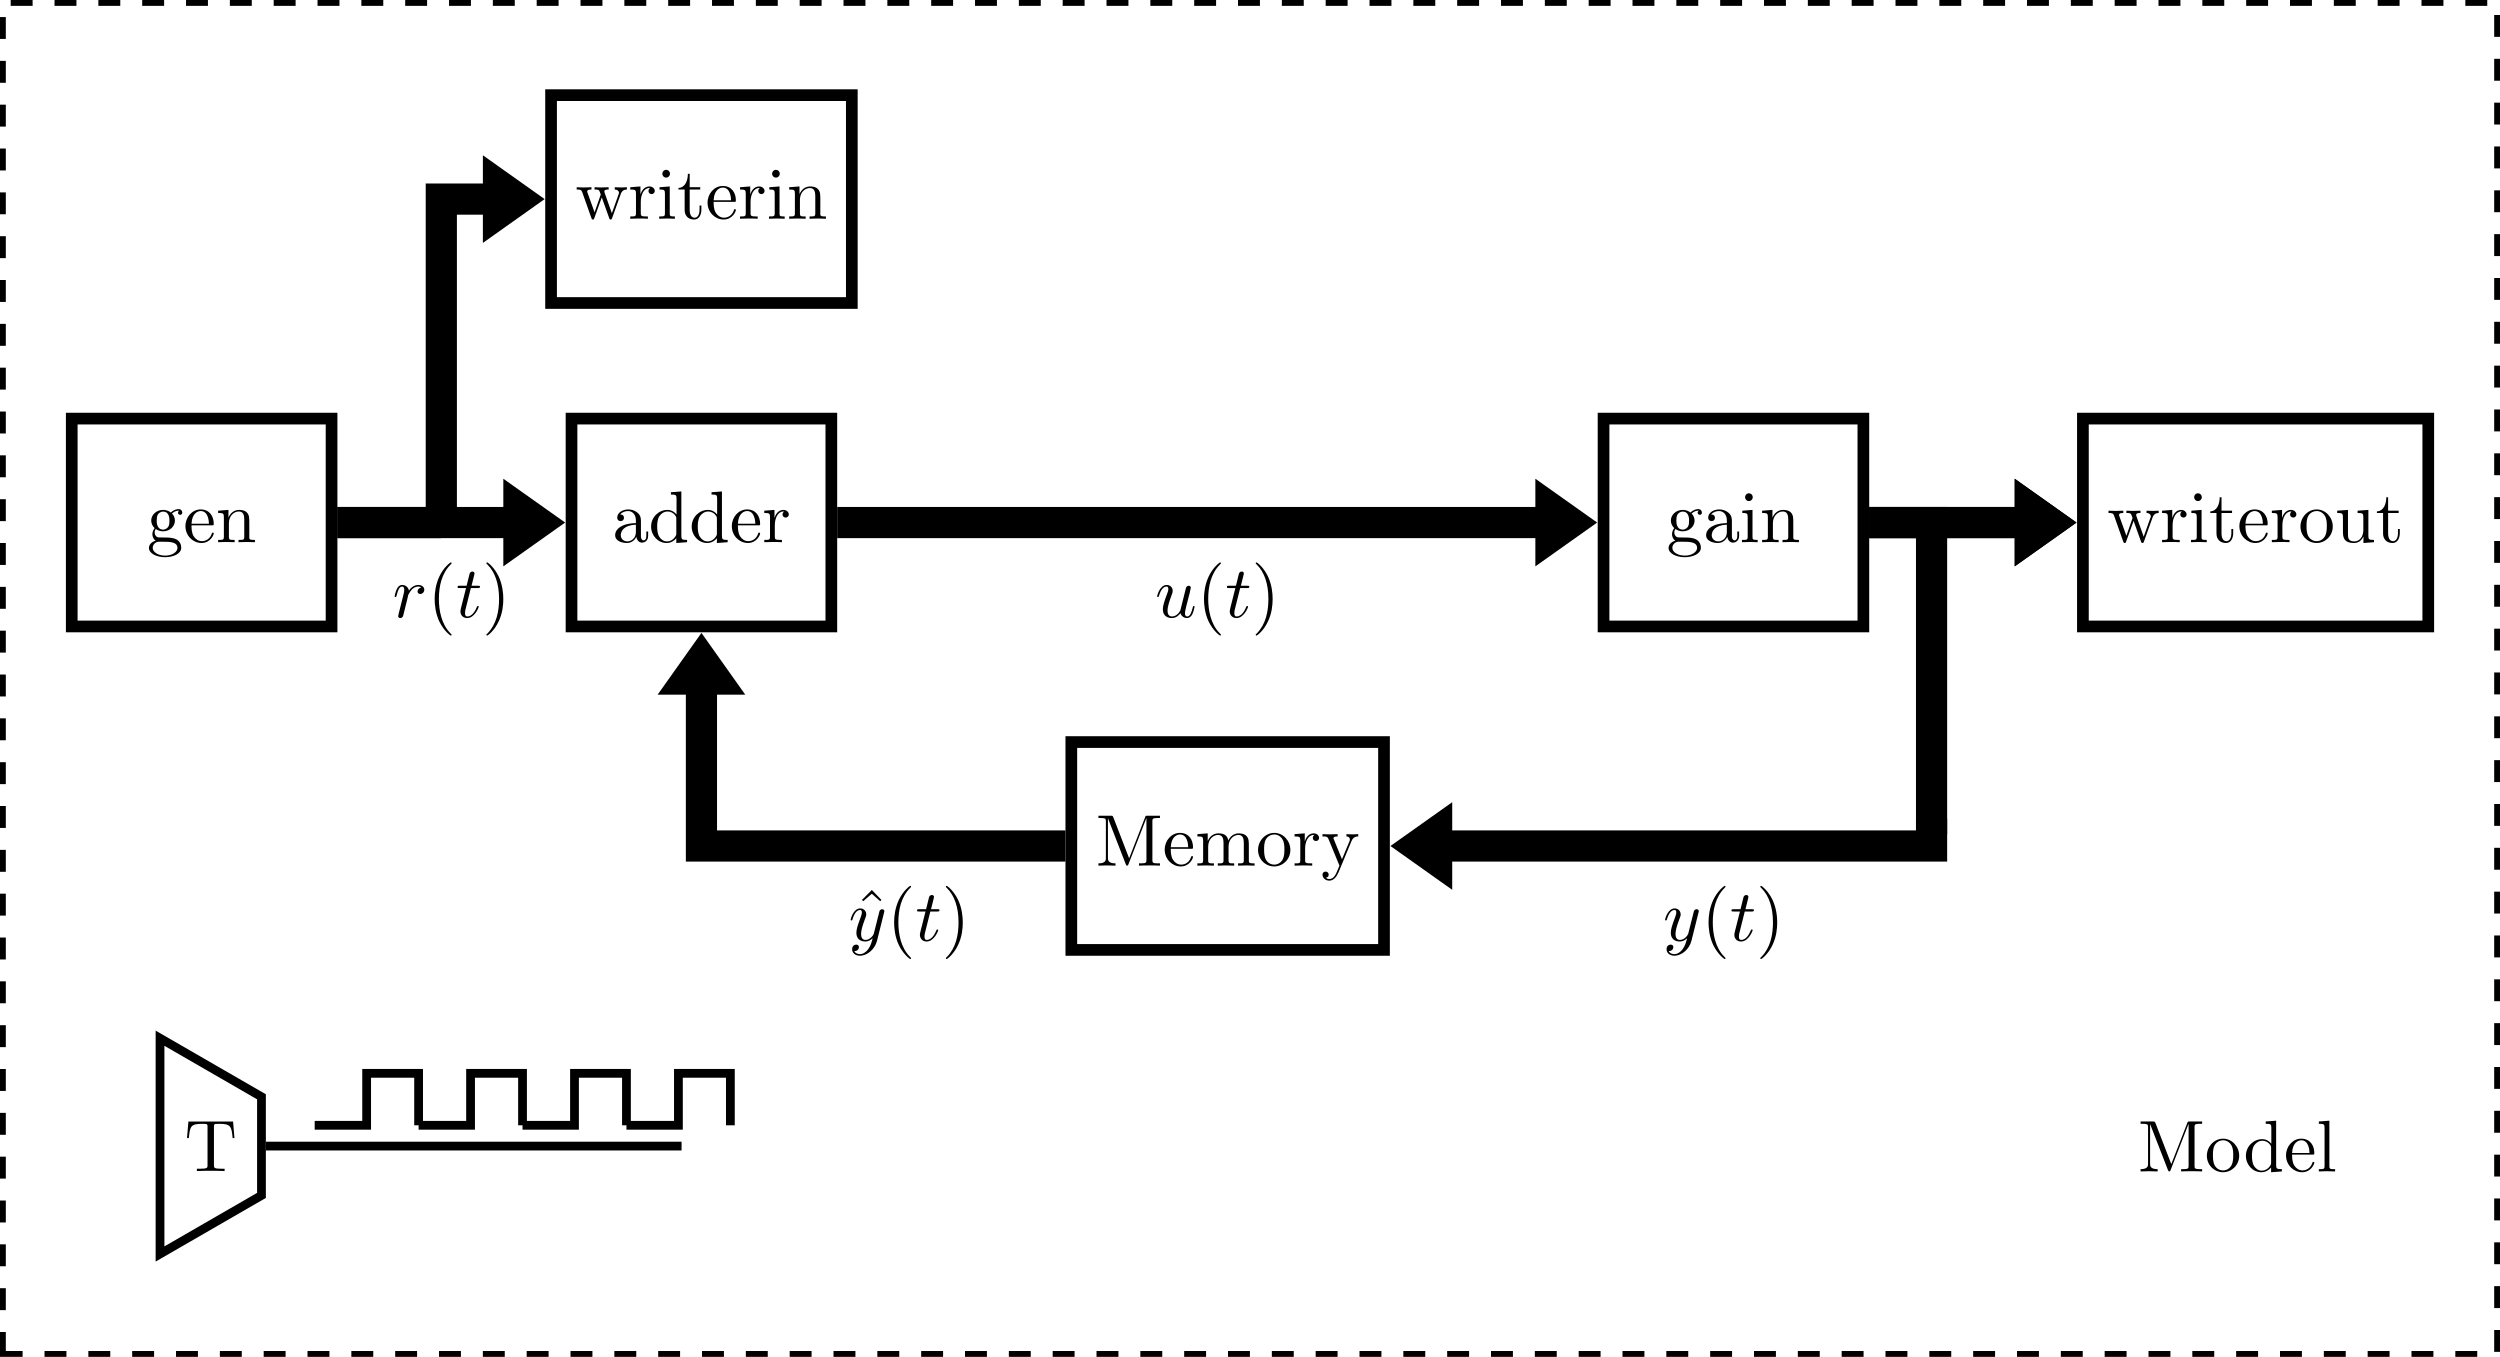
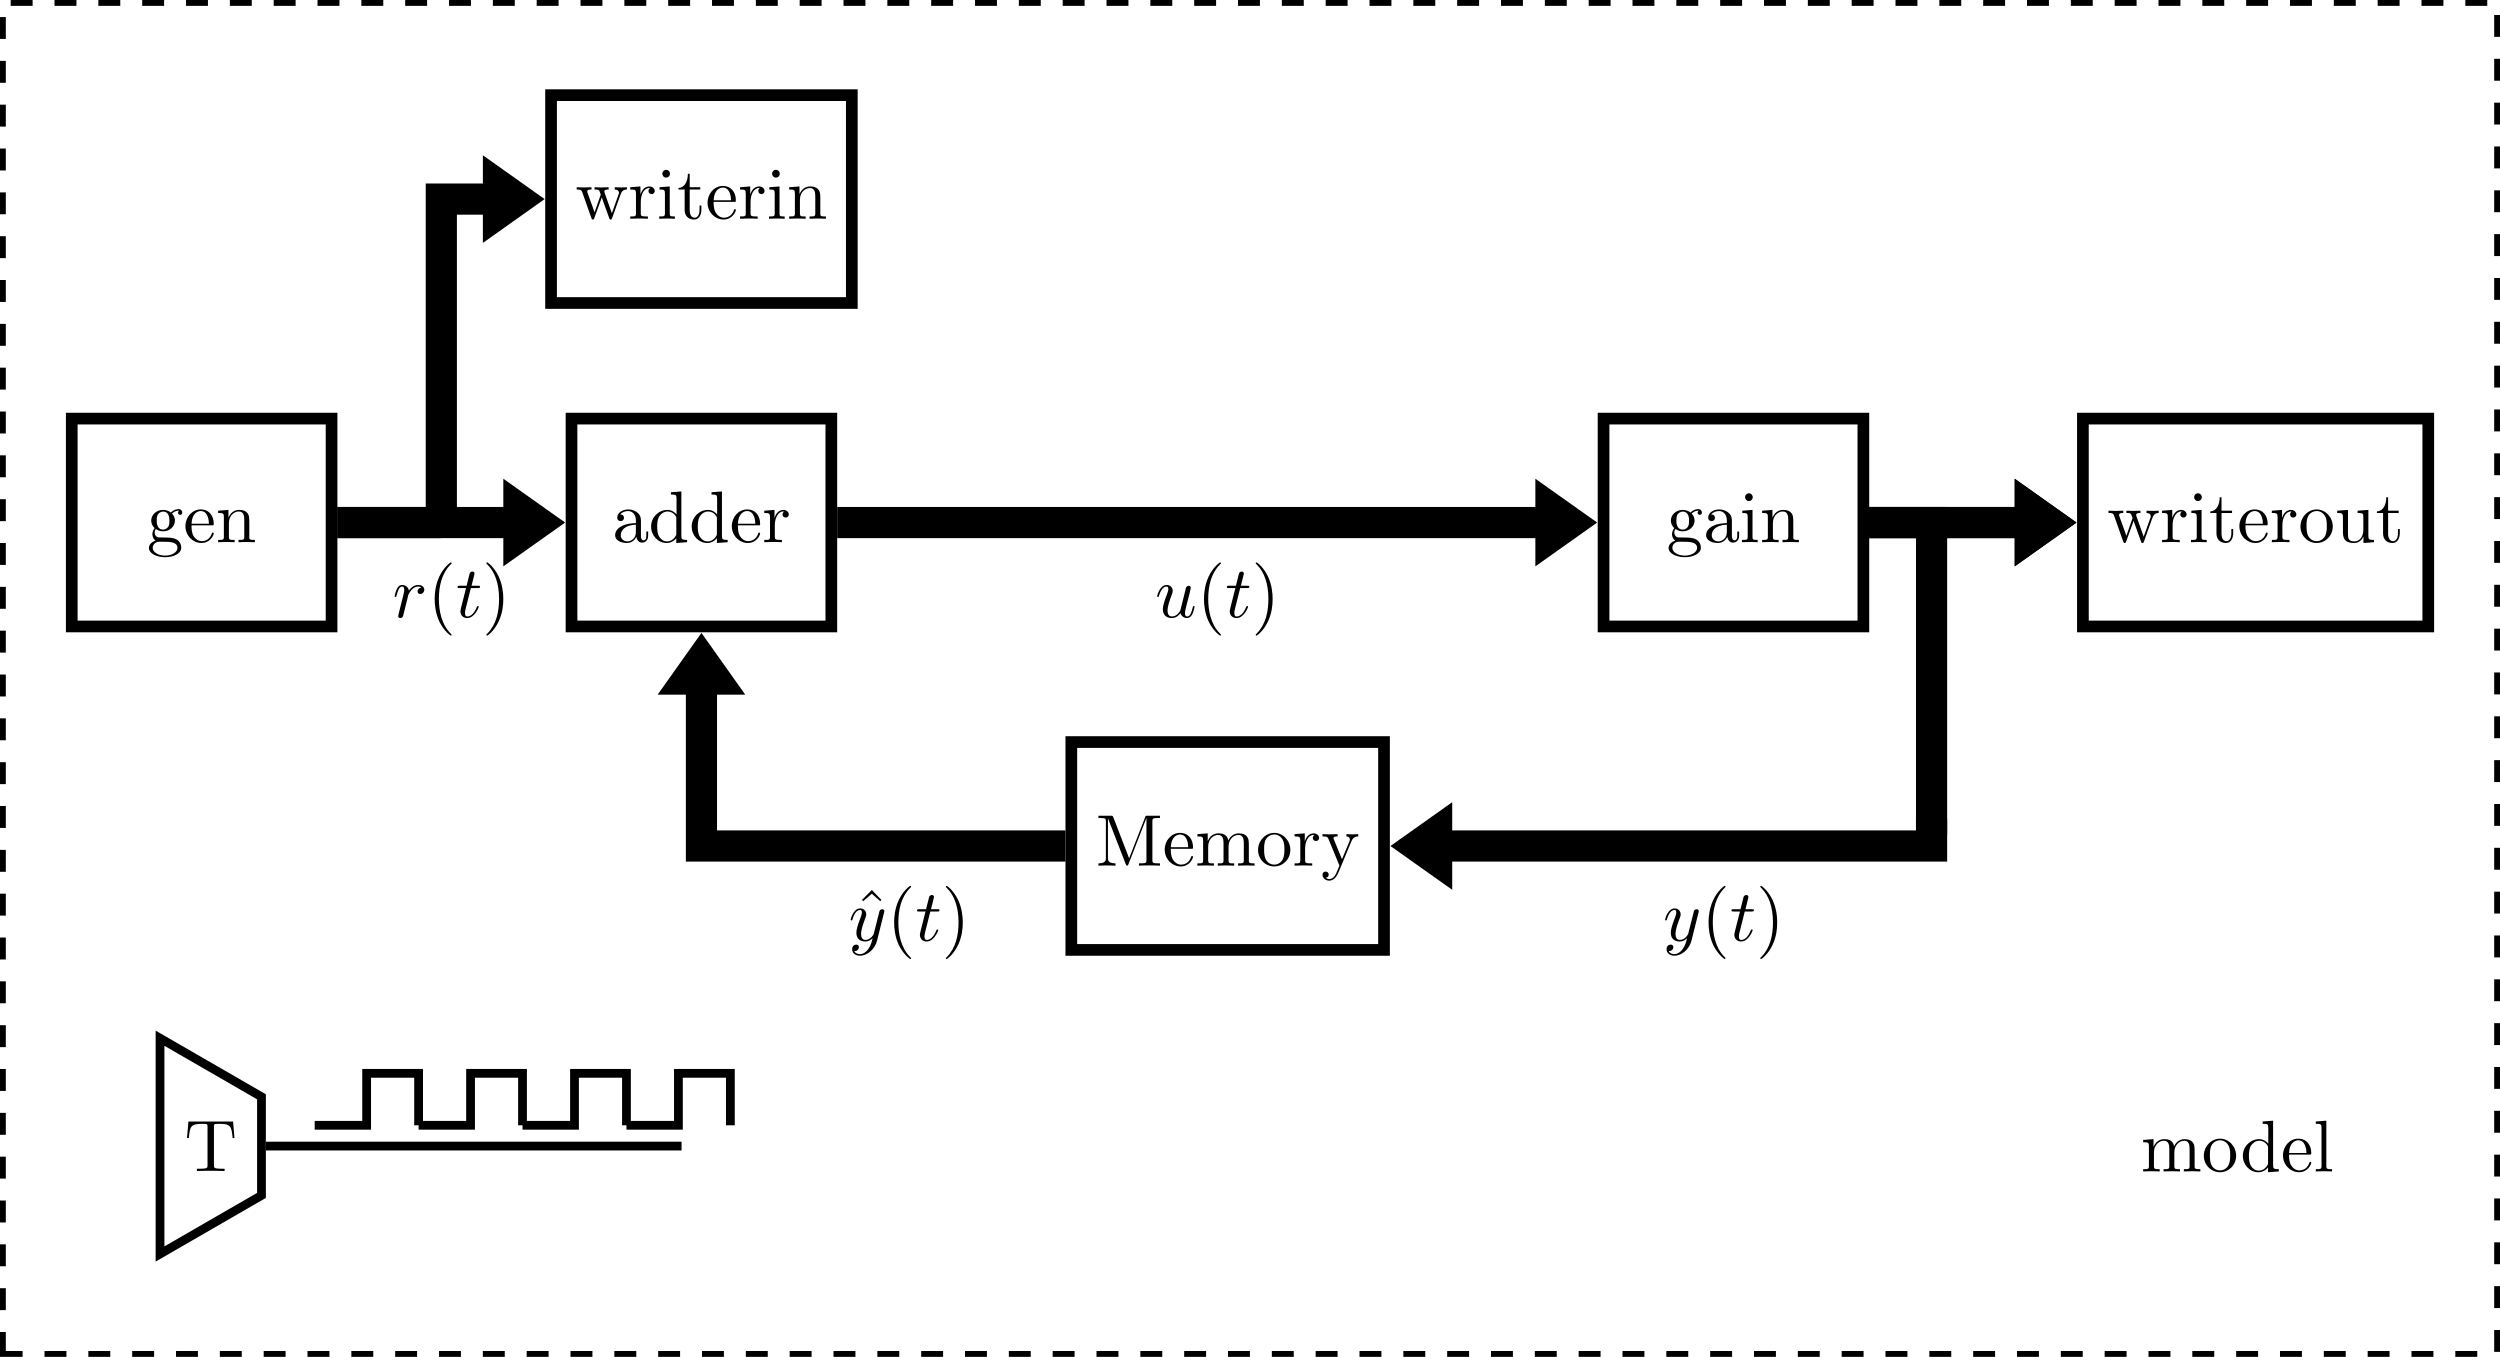
<svg xmlns="http://www.w3.org/2000/svg" xmlns:xlink="http://www.w3.org/1999/xlink" width="340.954pt" height="185.049pt" viewBox="0 0 340.954 185.049" version="1.1">
  <defs>
    <g>
      <symbol overflow="visible" id="glyph0-0">
        <path style="stroke:none;" d="" />
      </symbol>
      <symbol overflow="visible" id="glyph0-1">
        <path style="stroke:none;" d="M 6.172 -3.344 C 6.344 -3.844 6.656 -3.984 7.016 -3.984 L 7.016 -4.297 C 6.781 -4.281 6.5 -4.266 6.281 -4.266 C 5.984 -4.266 5.547 -4.281 5.359 -4.297 L 5.359 -3.984 C 5.719 -3.984 5.938 -3.797 5.938 -3.516 C 5.938 -3.453 5.938 -3.422 5.875 -3.297 L 4.969 -0.75 L 3.984 -3.531 C 3.953 -3.656 3.938 -3.672 3.938 -3.719 C 3.938 -3.984 4.328 -3.984 4.531 -3.984 L 4.531 -4.297 C 4.234 -4.281 3.734 -4.266 3.484 -4.266 C 3.188 -4.266 2.906 -4.281 2.609 -4.297 L 2.609 -3.984 C 2.969 -3.984 3.125 -3.969 3.234 -3.844 C 3.281 -3.781 3.391 -3.484 3.453 -3.297 L 2.609 -0.875 L 1.656 -3.531 C 1.609 -3.656 1.609 -3.672 1.609 -3.719 C 1.609 -3.984 2 -3.984 2.188 -3.984 L 2.188 -4.297 C 1.891 -4.281 1.328 -4.266 1.109 -4.266 C 1.062 -4.266 0.531 -4.281 0.172 -4.297 L 0.172 -3.984 C 0.672 -3.984 0.797 -3.953 0.922 -3.641 L 2.172 -0.109 C 2.219 0.031 2.25 0.109 2.375 0.109 C 2.516 0.109 2.531 0.047 2.578 -0.094 L 3.594 -2.906 L 4.609 -0.078 C 4.641 0.031 4.672 0.109 4.812 0.109 C 4.938 0.109 4.969 0.016 5 -0.078 Z M 6.172 -3.344 " />
      </symbol>
      <symbol overflow="visible" id="glyph0-2">
        <path style="stroke:none;" d="M 1.672 -3.312 L 1.672 -4.406 L 0.281 -4.297 L 0.281 -3.984 C 0.984 -3.984 1.062 -3.922 1.062 -3.422 L 1.062 -0.75 C 1.062 -0.312 0.953 -0.312 0.281 -0.312 L 0.281 0 C 0.672 -0.016 1.141 -0.031 1.422 -0.031 C 1.812 -0.031 2.281 -0.031 2.688 0 L 2.688 -0.312 L 2.469 -0.312 C 1.734 -0.312 1.719 -0.422 1.719 -0.781 L 1.719 -2.312 C 1.719 -3.297 2.141 -4.188 2.891 -4.188 C 2.953 -4.188 2.984 -4.188 3 -4.172 C 2.969 -4.172 2.766 -4.047 2.766 -3.781 C 2.766 -3.516 2.984 -3.359 3.203 -3.359 C 3.375 -3.359 3.625 -3.484 3.625 -3.797 C 3.625 -4.109 3.312 -4.406 2.891 -4.406 C 2.156 -4.406 1.797 -3.734 1.672 -3.312 Z M 1.672 -3.312 " />
      </symbol>
      <symbol overflow="visible" id="glyph0-3">
        <path style="stroke:none;" d="M 1.766 -4.406 L 0.375 -4.297 L 0.375 -3.984 C 1.016 -3.984 1.109 -3.922 1.109 -3.438 L 1.109 -0.75 C 1.109 -0.312 1 -0.312 0.328 -0.312 L 0.328 0 C 0.641 -0.016 1.188 -0.031 1.422 -0.031 C 1.781 -0.031 2.125 -0.016 2.469 0 L 2.469 -0.312 C 1.797 -0.312 1.766 -0.359 1.766 -0.75 Z M 1.797 -6.141 C 1.797 -6.453 1.562 -6.672 1.281 -6.672 C 0.969 -6.672 0.75 -6.406 0.75 -6.141 C 0.75 -5.875 0.969 -5.609 1.281 -5.609 C 1.562 -5.609 1.797 -5.828 1.797 -6.141 Z M 1.797 -6.141 " />
      </symbol>
      <symbol overflow="visible" id="glyph0-4">
        <path style="stroke:none;" d="M 1.719 -3.984 L 3.156 -3.984 L 3.156 -4.297 L 1.719 -4.297 L 1.719 -6.125 L 1.469 -6.125 C 1.469 -5.312 1.172 -4.25 0.188 -4.203 L 0.188 -3.984 L 1.031 -3.984 L 1.031 -1.234 C 1.031 -0.016 1.969 0.109 2.328 0.109 C 3.031 0.109 3.312 -0.594 3.312 -1.234 L 3.312 -1.797 L 3.062 -1.797 L 3.062 -1.25 C 3.062 -0.516 2.766 -0.141 2.391 -0.141 C 1.719 -0.141 1.719 -1.047 1.719 -1.219 Z M 1.719 -3.984 " />
      </symbol>
      <symbol overflow="visible" id="glyph0-5">
        <path style="stroke:none;" d="M 1.109 -2.516 C 1.172 -4 2.016 -4.25 2.359 -4.25 C 3.375 -4.25 3.484 -2.906 3.484 -2.516 Z M 1.109 -2.297 L 3.891 -2.297 C 4.109 -2.297 4.141 -2.297 4.141 -2.516 C 4.141 -3.5 3.594 -4.469 2.359 -4.469 C 1.203 -4.469 0.281 -3.438 0.281 -2.188 C 0.281 -0.859 1.328 0.109 2.469 0.109 C 3.688 0.109 4.141 -1 4.141 -1.188 C 4.141 -1.281 4.062 -1.312 4 -1.312 C 3.922 -1.312 3.891 -1.25 3.875 -1.172 C 3.531 -0.141 2.625 -0.141 2.531 -0.141 C 2.031 -0.141 1.641 -0.438 1.406 -0.812 C 1.109 -1.281 1.109 -1.938 1.109 -2.297 Z M 1.109 -2.297 " />
      </symbol>
      <symbol overflow="visible" id="glyph0-6">
        <path style="stroke:none;" d="M 1.094 -3.422 L 1.094 -0.75 C 1.094 -0.312 0.984 -0.312 0.312 -0.312 L 0.312 0 C 0.672 -0.016 1.172 -0.031 1.453 -0.031 C 1.703 -0.031 2.219 -0.016 2.562 0 L 2.562 -0.312 C 1.891 -0.312 1.781 -0.312 1.781 -0.75 L 1.781 -2.594 C 1.781 -3.625 2.5 -4.188 3.125 -4.188 C 3.766 -4.188 3.875 -3.656 3.875 -3.078 L 3.875 -0.75 C 3.875 -0.312 3.766 -0.312 3.094 -0.312 L 3.094 0 C 3.438 -0.016 3.953 -0.031 4.219 -0.031 C 4.469 -0.031 5 -0.016 5.328 0 L 5.328 -0.312 C 4.812 -0.312 4.562 -0.312 4.562 -0.609 L 4.562 -2.516 C 4.562 -3.375 4.562 -3.672 4.25 -4.031 C 4.109 -4.203 3.781 -4.406 3.203 -4.406 C 2.469 -4.406 2 -3.984 1.719 -3.359 L 1.719 -4.406 L 0.312 -4.297 L 0.312 -3.984 C 1.016 -3.984 1.094 -3.922 1.094 -3.422 Z M 1.094 -3.422 " />
      </symbol>
      <symbol overflow="visible" id="glyph0-7">
        <path style="stroke:none;" d="M 2.219 -1.719 C 1.344 -1.719 1.344 -2.719 1.344 -2.938 C 1.344 -3.203 1.359 -3.531 1.5 -3.781 C 1.578 -3.891 1.812 -4.172 2.219 -4.172 C 3.078 -4.172 3.078 -3.188 3.078 -2.953 C 3.078 -2.688 3.078 -2.359 2.922 -2.109 C 2.844 -2 2.609 -1.719 2.219 -1.719 Z M 1.062 -1.328 C 1.062 -1.359 1.062 -1.594 1.219 -1.797 C 1.609 -1.516 2.031 -1.484 2.219 -1.484 C 3.141 -1.484 3.828 -2.172 3.828 -2.938 C 3.828 -3.312 3.672 -3.672 3.422 -3.906 C 3.781 -4.25 4.141 -4.297 4.312 -4.297 C 4.344 -4.297 4.391 -4.297 4.422 -4.281 C 4.312 -4.25 4.25 -4.141 4.25 -4.016 C 4.25 -3.844 4.391 -3.734 4.547 -3.734 C 4.641 -3.734 4.828 -3.797 4.828 -4.031 C 4.828 -4.203 4.719 -4.516 4.328 -4.516 C 4.125 -4.516 3.688 -4.453 3.266 -4.047 C 2.844 -4.375 2.438 -4.406 2.219 -4.406 C 1.281 -4.406 0.594 -3.719 0.594 -2.953 C 0.594 -2.516 0.812 -2.141 1.062 -1.922 C 0.938 -1.781 0.75 -1.453 0.75 -1.094 C 0.75 -0.781 0.891 -0.406 1.203 -0.203 C 0.594 -0.047 0.281 0.391 0.281 0.781 C 0.281 1.5 1.266 2.047 2.484 2.047 C 3.656 2.047 4.688 1.547 4.688 0.766 C 4.688 0.422 4.562 -0.094 4.047 -0.375 C 3.516 -0.641 2.938 -0.641 2.328 -0.641 C 2.078 -0.641 1.656 -0.641 1.578 -0.656 C 1.266 -0.703 1.062 -1 1.062 -1.328 Z M 2.5 1.828 C 1.484 1.828 0.797 1.312 0.797 0.781 C 0.797 0.328 1.172 -0.047 1.609 -0.062 L 2.203 -0.062 C 3.062 -0.062 4.172 -0.062 4.172 0.781 C 4.172 1.328 3.469 1.828 2.5 1.828 Z M 2.5 1.828 " />
      </symbol>
      <symbol overflow="visible" id="glyph0-8">
        <path style="stroke:none;" d="M 3.312 -0.75 C 3.359 -0.359 3.625 0.062 4.094 0.062 C 4.312 0.062 4.922 -0.078 4.922 -0.891 L 4.922 -1.453 L 4.672 -1.453 L 4.672 -0.891 C 4.672 -0.312 4.422 -0.25 4.312 -0.25 C 3.984 -0.25 3.938 -0.703 3.938 -0.75 L 3.938 -2.734 C 3.938 -3.156 3.938 -3.547 3.578 -3.922 C 3.188 -4.312 2.688 -4.469 2.219 -4.469 C 1.391 -4.469 0.703 -4 0.703 -3.344 C 0.703 -3.047 0.906 -2.875 1.172 -2.875 C 1.453 -2.875 1.625 -3.078 1.625 -3.328 C 1.625 -3.453 1.578 -3.781 1.109 -3.781 C 1.391 -4.141 1.875 -4.25 2.188 -4.25 C 2.688 -4.25 3.25 -3.859 3.25 -2.969 L 3.25 -2.609 C 2.734 -2.578 2.047 -2.547 1.422 -2.25 C 0.672 -1.906 0.422 -1.391 0.422 -0.953 C 0.422 -0.141 1.391 0.109 2.016 0.109 C 2.672 0.109 3.125 -0.297 3.312 -0.75 Z M 3.25 -2.391 L 3.25 -1.391 C 3.25 -0.453 2.531 -0.109 2.078 -0.109 C 1.594 -0.109 1.188 -0.453 1.188 -0.953 C 1.188 -1.5 1.609 -2.328 3.25 -2.391 Z M 3.25 -2.391 " />
      </symbol>
      <symbol overflow="visible" id="glyph0-9">
        <path style="stroke:none;" d="M 3.781 -0.547 L 3.781 0.109 L 5.25 0 L 5.25 -0.312 C 4.562 -0.312 4.469 -0.375 4.469 -0.875 L 4.469 -6.922 L 3.047 -6.812 L 3.047 -6.5 C 3.734 -6.5 3.812 -6.438 3.812 -5.938 L 3.812 -3.781 C 3.531 -4.141 3.094 -4.406 2.562 -4.406 C 1.391 -4.406 0.344 -3.422 0.344 -2.141 C 0.344 -0.875 1.312 0.109 2.453 0.109 C 3.094 0.109 3.531 -0.234 3.781 -0.547 Z M 3.781 -3.219 L 3.781 -1.172 C 3.781 -1 3.781 -0.984 3.672 -0.812 C 3.375 -0.328 2.938 -0.109 2.5 -0.109 C 2.047 -0.109 1.688 -0.375 1.453 -0.75 C 1.203 -1.156 1.172 -1.719 1.172 -2.141 C 1.172 -2.5 1.188 -3.094 1.469 -3.547 C 1.688 -3.859 2.062 -4.188 2.609 -4.188 C 2.953 -4.188 3.375 -4.031 3.672 -3.594 C 3.781 -3.422 3.781 -3.406 3.781 -3.219 Z M 3.781 -3.219 " />
      </symbol>
      <symbol overflow="visible" id="glyph0-10">
        <path style="stroke:none;" d="M 4.688 -2.141 C 4.688 -3.406 3.703 -4.469 2.5 -4.469 C 1.25 -4.469 0.281 -3.375 0.281 -2.141 C 0.281 -0.844 1.312 0.109 2.484 0.109 C 3.688 0.109 4.688 -0.875 4.688 -2.141 Z M 2.5 -0.141 C 2.062 -0.141 1.625 -0.344 1.359 -0.812 C 1.109 -1.25 1.109 -1.859 1.109 -2.219 C 1.109 -2.609 1.109 -3.141 1.344 -3.578 C 1.609 -4.031 2.078 -4.25 2.484 -4.25 C 2.922 -4.25 3.344 -4.031 3.609 -3.594 C 3.875 -3.172 3.875 -2.594 3.875 -2.219 C 3.875 -1.859 3.875 -1.312 3.656 -0.875 C 3.422 -0.422 2.984 -0.141 2.5 -0.141 Z M 2.5 -0.141 " />
      </symbol>
      <symbol overflow="visible" id="glyph0-11">
        <path style="stroke:none;" d="M 3.891 -0.781 L 3.891 0.109 L 5.328 0 L 5.328 -0.312 C 4.641 -0.312 4.562 -0.375 4.562 -0.875 L 4.562 -4.406 L 3.094 -4.297 L 3.094 -3.984 C 3.781 -3.984 3.875 -3.922 3.875 -3.422 L 3.875 -1.656 C 3.875 -0.781 3.391 -0.109 2.656 -0.109 C 1.828 -0.109 1.781 -0.578 1.781 -1.094 L 1.781 -4.406 L 0.312 -4.297 L 0.312 -3.984 C 1.094 -3.984 1.094 -3.953 1.094 -3.078 L 1.094 -1.578 C 1.094 -0.797 1.094 0.109 2.609 0.109 C 3.172 0.109 3.609 -0.172 3.891 -0.781 Z M 3.891 -0.781 " />
      </symbol>
      <symbol overflow="visible" id="glyph0-12">
        <path style="stroke:none;" d="M 2.406 -6.594 C 2.312 -6.812 2.281 -6.812 2.047 -6.812 L 0.375 -6.812 L 0.375 -6.5 L 0.609 -6.5 C 1.375 -6.5 1.391 -6.391 1.391 -6.031 L 1.391 -1.047 C 1.391 -0.781 1.391 -0.312 0.375 -0.312 L 0.375 0 C 0.719 -0.016 1.203 -0.031 1.531 -0.031 C 1.859 -0.031 2.359 -0.016 2.703 0 L 2.703 -0.312 C 1.672 -0.312 1.672 -0.781 1.672 -1.047 L 1.672 -6.422 L 1.688 -6.422 L 4.094 -0.219 C 4.141 -0.094 4.188 0 4.281 0 C 4.391 0 4.422 -0.078 4.469 -0.188 L 6.922 -6.5 L 6.922 -0.781 C 6.922 -0.422 6.906 -0.312 6.141 -0.312 L 5.906 -0.312 L 5.906 0 C 6.266 -0.031 6.953 -0.031 7.344 -0.031 C 7.719 -0.031 8.391 -0.031 8.766 0 L 8.766 -0.312 L 8.516 -0.312 C 7.75 -0.312 7.734 -0.422 7.734 -0.781 L 7.734 -6.031 C 7.734 -6.391 7.75 -6.5 8.516 -6.5 L 8.766 -6.5 L 8.766 -6.812 L 7.078 -6.812 C 6.812 -6.812 6.812 -6.797 6.75 -6.625 L 4.562 -1 Z M 2.406 -6.594 " />
      </symbol>
      <symbol overflow="visible" id="glyph0-13">
        <path style="stroke:none;" d="M 1.094 -3.422 L 1.094 -0.75 C 1.094 -0.312 0.984 -0.312 0.312 -0.312 L 0.312 0 C 0.672 -0.016 1.172 -0.031 1.453 -0.031 C 1.703 -0.031 2.219 -0.016 2.562 0 L 2.562 -0.312 C 1.891 -0.312 1.781 -0.312 1.781 -0.75 L 1.781 -2.594 C 1.781 -3.625 2.5 -4.188 3.125 -4.188 C 3.766 -4.188 3.875 -3.656 3.875 -3.078 L 3.875 -0.75 C 3.875 -0.312 3.766 -0.312 3.094 -0.312 L 3.094 0 C 3.438 -0.016 3.953 -0.031 4.219 -0.031 C 4.469 -0.031 5 -0.016 5.328 0 L 5.328 -0.312 C 4.672 -0.312 4.562 -0.312 4.562 -0.75 L 4.562 -2.594 C 4.562 -3.625 5.266 -4.188 5.906 -4.188 C 6.531 -4.188 6.641 -3.656 6.641 -3.078 L 6.641 -0.75 C 6.641 -0.312 6.531 -0.312 5.859 -0.312 L 5.859 0 C 6.203 -0.016 6.719 -0.031 6.984 -0.031 C 7.25 -0.031 7.766 -0.016 8.109 0 L 8.109 -0.312 C 7.594 -0.312 7.344 -0.312 7.328 -0.609 L 7.328 -2.516 C 7.328 -3.375 7.328 -3.672 7.016 -4.031 C 6.875 -4.203 6.547 -4.406 5.969 -4.406 C 5.141 -4.406 4.688 -3.812 4.531 -3.422 C 4.391 -4.297 3.656 -4.406 3.203 -4.406 C 2.469 -4.406 2 -3.984 1.719 -3.359 L 1.719 -4.406 L 0.312 -4.297 L 0.312 -3.984 C 1.016 -3.984 1.094 -3.922 1.094 -3.422 Z M 1.094 -3.422 " />
      </symbol>
      <symbol overflow="visible" id="glyph0-14">
        <path style="stroke:none;" d="M 4.141 -3.344 C 4.391 -3.984 4.906 -3.984 5.062 -3.984 L 5.062 -4.297 C 4.828 -4.281 4.547 -4.266 4.312 -4.266 C 4.141 -4.266 3.672 -4.281 3.453 -4.297 L 3.453 -3.984 C 3.766 -3.984 3.922 -3.812 3.922 -3.562 C 3.922 -3.453 3.906 -3.438 3.859 -3.312 L 2.844 -0.875 L 1.75 -3.547 C 1.703 -3.656 1.688 -3.688 1.688 -3.734 C 1.688 -3.984 2.047 -3.984 2.25 -3.984 L 2.25 -4.297 C 1.984 -4.281 1.328 -4.266 1.156 -4.266 C 0.891 -4.266 0.484 -4.281 0.188 -4.297 L 0.188 -3.984 C 0.672 -3.984 0.859 -3.984 1 -3.641 L 2.5 0 C 2.438 0.125 2.297 0.453 2.25 0.594 C 2.031 1.141 1.75 1.828 1.109 1.828 C 1.062 1.828 0.828 1.828 0.641 1.641 C 0.953 1.609 1.031 1.391 1.031 1.219 C 1.031 0.969 0.844 0.812 0.609 0.812 C 0.406 0.812 0.188 0.938 0.188 1.234 C 0.188 1.688 0.609 2.047 1.109 2.047 C 1.734 2.047 2.141 1.469 2.375 0.906 Z M 4.141 -3.344 " />
      </symbol>
      <symbol overflow="visible" id="glyph0-15">
        <path style="stroke:none;" d="M 3.297 2.391 C 3.297 2.359 3.297 2.344 3.125 2.172 C 1.891 0.922 1.562 -0.969 1.562 -2.5 C 1.562 -4.234 1.938 -5.969 3.172 -7.203 C 3.297 -7.328 3.297 -7.344 3.297 -7.375 C 3.297 -7.453 3.266 -7.484 3.203 -7.484 C 3.094 -7.484 2.203 -6.797 1.609 -5.531 C 1.109 -4.438 0.984 -3.328 0.984 -2.5 C 0.984 -1.719 1.094 -0.516 1.641 0.625 C 2.25 1.844 3.094 2.5 3.203 2.5 C 3.266 2.5 3.297 2.469 3.297 2.391 Z M 3.297 2.391 " />
      </symbol>
      <symbol overflow="visible" id="glyph0-16">
        <path style="stroke:none;" d="M 2.875 -2.5 C 2.875 -3.266 2.766 -4.469 2.219 -5.609 C 1.625 -6.828 0.766 -7.484 0.672 -7.484 C 0.609 -7.484 0.562 -7.438 0.562 -7.375 C 0.562 -7.344 0.562 -7.328 0.75 -7.141 C 1.734 -6.156 2.297 -4.578 2.297 -2.5 C 2.297 -0.781 1.938 0.969 0.703 2.219 C 0.562 2.344 0.562 2.359 0.562 2.391 C 0.562 2.453 0.609 2.5 0.672 2.5 C 0.766 2.5 1.672 1.812 2.25 0.547 C 2.766 -0.547 2.875 -1.656 2.875 -2.5 Z M 2.875 -2.5 " />
      </symbol>
      <symbol overflow="visible" id="glyph0-17">
        <path style="stroke:none;" d="M 2.5 -6.922 L 1.156 -5.562 L 1.328 -5.391 L 2.5 -6.406 L 3.641 -5.391 L 3.812 -5.562 Z M 2.5 -6.922 " />
      </symbol>
      <symbol overflow="visible" id="glyph0-18">
        <path style="stroke:none;" d="M 6.641 -6.75 L 0.547 -6.75 L 0.359 -4.5 L 0.609 -4.5 C 0.75 -6.109 0.891 -6.438 2.406 -6.438 C 2.578 -6.438 2.844 -6.438 2.938 -6.422 C 3.156 -6.375 3.156 -6.266 3.156 -6.047 L 3.156 -0.781 C 3.156 -0.453 3.156 -0.312 2.109 -0.312 L 1.703 -0.312 L 1.703 0 C 2.109 -0.031 3.125 -0.031 3.594 -0.031 C 4.047 -0.031 5.078 -0.031 5.484 0 L 5.484 -0.312 L 5.078 -0.312 C 4.031 -0.312 4.031 -0.453 4.031 -0.781 L 4.031 -6.047 C 4.031 -6.234 4.031 -6.375 4.219 -6.422 C 4.328 -6.438 4.594 -6.438 4.781 -6.438 C 6.297 -6.438 6.438 -6.109 6.578 -4.5 L 6.828 -4.5 Z M 6.641 -6.75 " />
      </symbol>
      <symbol overflow="visible" id="glyph0-19">
        <path style="stroke:none;" d="M 1.766 -6.922 L 0.328 -6.812 L 0.328 -6.5 C 1.031 -6.5 1.109 -6.438 1.109 -5.938 L 1.109 -0.75 C 1.109 -0.312 1 -0.312 0.328 -0.312 L 0.328 0 C 0.656 -0.016 1.188 -0.031 1.438 -0.031 C 1.688 -0.031 2.172 -0.016 2.547 0 L 2.547 -0.312 C 1.875 -0.312 1.766 -0.312 1.766 -0.75 Z M 1.766 -6.922 " />
      </symbol>
      <symbol overflow="visible" id="glyph1-0">
        <path style="stroke:none;" d="" />
      </symbol>
      <symbol overflow="visible" id="glyph1-1">
        <path style="stroke:none;" d="M 0.875 -0.594 C 0.844 -0.438 0.781 -0.203 0.781 -0.156 C 0.781 0.016 0.922 0.109 1.078 0.109 C 1.203 0.109 1.375 0.031 1.453 -0.172 C 1.469 -0.203 1.797 -1.562 1.844 -1.75 C 1.922 -2.078 2.109 -2.766 2.156 -3.047 C 2.203 -3.172 2.484 -3.641 2.719 -3.859 C 2.797 -3.922 3.094 -4.188 3.516 -4.188 C 3.781 -4.188 3.922 -4.062 3.938 -4.062 C 3.641 -4.016 3.422 -3.781 3.422 -3.516 C 3.422 -3.359 3.531 -3.172 3.797 -3.172 C 4.062 -3.172 4.344 -3.406 4.344 -3.766 C 4.344 -4.109 4.031 -4.406 3.516 -4.406 C 2.875 -4.406 2.438 -3.922 2.25 -3.641 C 2.156 -4.094 1.797 -4.406 1.328 -4.406 C 0.875 -4.406 0.688 -4.016 0.594 -3.844 C 0.422 -3.5 0.297 -2.906 0.297 -2.875 C 0.297 -2.766 0.391 -2.766 0.406 -2.766 C 0.516 -2.766 0.516 -2.781 0.578 -3 C 0.75 -3.703 0.953 -4.188 1.312 -4.188 C 1.469 -4.188 1.609 -4.109 1.609 -3.734 C 1.609 -3.516 1.578 -3.406 1.453 -2.891 Z M 0.875 -0.594 " />
      </symbol>
      <symbol overflow="visible" id="glyph1-2">
        <path style="stroke:none;" d="M 2.047 -3.984 L 2.984 -3.984 C 3.188 -3.984 3.297 -3.984 3.297 -4.188 C 3.297 -4.297 3.188 -4.297 3.016 -4.297 L 2.141 -4.297 C 2.5 -5.719 2.547 -5.906 2.547 -5.969 C 2.547 -6.141 2.422 -6.234 2.25 -6.234 C 2.219 -6.234 1.938 -6.234 1.859 -5.875 L 1.469 -4.297 L 0.531 -4.297 C 0.328 -4.297 0.234 -4.297 0.234 -4.109 C 0.234 -3.984 0.312 -3.984 0.516 -3.984 L 1.391 -3.984 C 0.672 -1.156 0.625 -0.984 0.625 -0.812 C 0.625 -0.266 1 0.109 1.547 0.109 C 2.562 0.109 3.125 -1.344 3.125 -1.422 C 3.125 -1.531 3.047 -1.531 3.016 -1.531 C 2.922 -1.531 2.906 -1.5 2.859 -1.391 C 2.438 -0.344 1.906 -0.109 1.562 -0.109 C 1.359 -0.109 1.25 -0.234 1.25 -0.562 C 1.25 -0.812 1.281 -0.875 1.312 -1.047 Z M 2.047 -3.984 " />
      </symbol>
      <symbol overflow="visible" id="glyph1-3">
        <path style="stroke:none;" d="M 3.484 -0.562 C 3.594 -0.156 3.953 0.109 4.375 0.109 C 4.719 0.109 4.953 -0.125 5.109 -0.438 C 5.281 -0.797 5.406 -1.406 5.406 -1.422 C 5.406 -1.531 5.328 -1.531 5.297 -1.531 C 5.188 -1.531 5.188 -1.484 5.156 -1.344 C 5.016 -0.781 4.828 -0.109 4.406 -0.109 C 4.203 -0.109 4.094 -0.234 4.094 -0.562 C 4.094 -0.781 4.219 -1.25 4.297 -1.609 L 4.578 -2.688 C 4.609 -2.828 4.703 -3.203 4.75 -3.359 C 4.797 -3.594 4.891 -3.969 4.891 -4.031 C 4.891 -4.203 4.75 -4.297 4.609 -4.297 C 4.562 -4.297 4.297 -4.281 4.219 -3.953 C 4.031 -3.219 3.594 -1.469 3.469 -0.953 C 3.453 -0.906 3.062 -0.109 2.328 -0.109 C 1.812 -0.109 1.719 -0.562 1.719 -0.922 C 1.719 -1.484 2 -2.266 2.25 -2.953 C 2.375 -3.266 2.422 -3.406 2.422 -3.594 C 2.422 -4.031 2.109 -4.406 1.609 -4.406 C 0.656 -4.406 0.297 -2.953 0.297 -2.875 C 0.297 -2.766 0.391 -2.766 0.406 -2.766 C 0.516 -2.766 0.516 -2.797 0.562 -2.953 C 0.812 -3.812 1.203 -4.188 1.578 -4.188 C 1.672 -4.188 1.828 -4.172 1.828 -3.859 C 1.828 -3.625 1.719 -3.328 1.656 -3.188 C 1.281 -2.188 1.078 -1.578 1.078 -1.094 C 1.078 -0.141 1.766 0.109 2.297 0.109 C 2.953 0.109 3.312 -0.344 3.484 -0.562 Z M 3.484 -0.562 " />
      </symbol>
      <symbol overflow="visible" id="glyph1-4">
        <path style="stroke:none;" d="M 4.844 -3.797 C 4.891 -3.938 4.891 -3.953 4.891 -4.031 C 4.891 -4.203 4.75 -4.297 4.594 -4.297 C 4.5 -4.297 4.344 -4.234 4.25 -4.094 C 4.234 -4.031 4.141 -3.734 4.109 -3.547 C 4.031 -3.297 3.969 -3.016 3.906 -2.75 L 3.453 -0.953 C 3.422 -0.812 2.984 -0.109 2.328 -0.109 C 1.828 -0.109 1.719 -0.547 1.719 -0.922 C 1.719 -1.375 1.891 -2 2.219 -2.875 C 2.375 -3.281 2.422 -3.391 2.422 -3.594 C 2.422 -4.031 2.109 -4.406 1.609 -4.406 C 0.656 -4.406 0.297 -2.953 0.297 -2.875 C 0.297 -2.766 0.391 -2.766 0.406 -2.766 C 0.516 -2.766 0.516 -2.797 0.562 -2.953 C 0.844 -3.891 1.234 -4.188 1.578 -4.188 C 1.656 -4.188 1.828 -4.188 1.828 -3.875 C 1.828 -3.625 1.719 -3.359 1.656 -3.172 C 1.25 -2.109 1.078 -1.547 1.078 -1.078 C 1.078 -0.188 1.703 0.109 2.297 0.109 C 2.688 0.109 3.016 -0.062 3.297 -0.344 C 3.172 0.172 3.047 0.672 2.656 1.203 C 2.391 1.531 2.016 1.828 1.562 1.828 C 1.422 1.828 0.969 1.797 0.797 1.406 C 0.953 1.406 1.094 1.406 1.219 1.281 C 1.328 1.203 1.422 1.062 1.422 0.875 C 1.422 0.562 1.156 0.531 1.062 0.531 C 0.828 0.531 0.5 0.688 0.5 1.172 C 0.5 1.672 0.938 2.047 1.562 2.047 C 2.578 2.047 3.609 1.141 3.891 0.016 Z M 4.844 -3.797 " />
      </symbol>
    </g>
    <clipPath id="clip1">
      <path d="M 4 124 L 53 124 L 53 185.051 L 4 185.051 Z M 4 124 " />
    </clipPath>
    <clipPath id="clip2">
      <path d="M 0 0 L 340.953 0 L 340.953 185.051 L 0 185.051 Z M 0 0 " />
    </clipPath>
  </defs>
  <g id="surface1">
    <path style="fill:none;stroke-width:1.594;stroke-linecap:butt;stroke-linejoin:miter;stroke:rgb(0%,0%,0%);stroke-opacity:1;stroke-miterlimit:10;" d="M -20.508 -14.173 L 20.508 -14.173 L 20.508 14.174 L -20.508 14.174 Z M -20.508 -14.173 " transform="matrix(1,0,0,-1,95.664,27.151)" />
    <g style="fill:rgb(0%,0%,0%);fill-opacity:1;">
      <use xlink:href="#glyph0-1" x="78.478" y="29.832" />
      <use xlink:href="#glyph0-2" x="85.673" y="29.832" />
      <use xlink:href="#glyph0-3" x="89.575" y="29.832" />
      <use xlink:href="#glyph0-4" x="92.343" y="29.832" />
      <use xlink:href="#glyph0-5" x="96.217" y="29.832" />
      <use xlink:href="#glyph0-2" x="100.645" y="29.832" />
      <use xlink:href="#glyph0-3" x="104.547" y="29.832" />
      <use xlink:href="#glyph0-6" x="107.315" y="29.832" />
    </g>
    <path style="fill:none;stroke-width:1.594;stroke-linecap:butt;stroke-linejoin:miter;stroke:rgb(0%,0%,0%);stroke-opacity:1;stroke-miterlimit:10;" d="M -17.716 -14.172 L 17.718 -14.172 L 17.718 14.175 L -17.716 14.175 Z M -17.716 -14.172 " transform="matrix(1,0,0,-1,27.501,71.265)" />
    <g style="fill:rgb(0%,0%,0%);fill-opacity:1;">
      <use xlink:href="#glyph0-7" x="20.029" y="73.946" />
      <use xlink:href="#glyph0-5" x="25.01" y="73.946" />
      <use xlink:href="#glyph0-6" x="29.438" y="73.946" />
    </g>
    <path style="fill:none;stroke-width:1.594;stroke-linecap:butt;stroke-linejoin:miter;stroke:rgb(0%,0%,0%);stroke-opacity:1;stroke-miterlimit:10;" d="M -17.719 -14.172 L 17.715 -14.172 L 17.715 14.175 L -17.719 14.175 Z M -17.719 -14.172 " transform="matrix(1,0,0,-1,95.664,71.265)" />
    <g style="fill:rgb(0%,0%,0%);fill-opacity:1;">
      <use xlink:href="#glyph0-8" x="83.474" y="73.946" />
      <use xlink:href="#glyph0-9" x="88.455" y="73.946" />
      <use xlink:href="#glyph0-9" x="93.991" y="73.946" />
      <use xlink:href="#glyph0-5" x="99.526" y="73.946" />
      <use xlink:href="#glyph0-2" x="103.953" y="73.946" />
    </g>
    <path style="fill:none;stroke-width:1.594;stroke-linecap:butt;stroke-linejoin:miter;stroke:rgb(0%,0%,0%);stroke-opacity:1;stroke-miterlimit:10;" d="M -17.718 -14.172 L 17.716 -14.172 L 17.716 14.175 L -17.718 14.175 Z M -17.718 -14.172 " transform="matrix(1,0,0,-1,236.413,71.265)" />
    <g style="fill:rgb(0%,0%,0%);fill-opacity:1;">
      <use xlink:href="#glyph0-7" x="227.28" y="73.946" />
      <use xlink:href="#glyph0-8" x="232.261" y="73.946" />
      <use xlink:href="#glyph0-3" x="237.243" y="73.946" />
      <use xlink:href="#glyph0-6" x="240.01" y="73.946" />
    </g>
    <path style="fill:none;stroke-width:1.594;stroke-linecap:butt;stroke-linejoin:miter;stroke:rgb(0%,0%,0%);stroke-opacity:1;stroke-miterlimit:10;" d="M -23.55 -14.172 L 23.552 -14.172 L 23.552 14.175 L -23.55 14.175 Z M -23.55 -14.172 " transform="matrix(1,0,0,-1,307.62,71.265)" />
    <g style="fill:rgb(0%,0%,0%);fill-opacity:1;">
      <use xlink:href="#glyph0-1" x="287.39" y="73.946" />
      <use xlink:href="#glyph0-2" x="294.585" y="73.946" />
      <use xlink:href="#glyph0-3" x="298.487" y="73.946" />
      <use xlink:href="#glyph0-4" x="301.255" y="73.946" />
      <use xlink:href="#glyph0-5" x="305.129" y="73.946" />
      <use xlink:href="#glyph0-2" x="309.557" y="73.946" />
      <use xlink:href="#glyph0-10" x="313.459" y="73.946" />
      <use xlink:href="#glyph0-11" x="318.44" y="73.946" />
      <use xlink:href="#glyph0-4" x="323.976" y="73.946" />
    </g>
    <path style="fill:none;stroke-width:1.594;stroke-linecap:butt;stroke-linejoin:miter;stroke:rgb(0%,0%,0%);stroke-opacity:1;stroke-miterlimit:10;" d="M -21.324 -14.173 L 21.321 -14.173 L 21.321 14.175 L -21.324 14.175 Z M -21.324 -14.173 " transform="matrix(1,0,0,-1,167.433,115.378)" />
    <g style="fill:rgb(0%,0%,0%);fill-opacity:1;">
      <use xlink:href="#glyph0-12" x="149.431" y="118.059" />
      <use xlink:href="#glyph0-5" x="158.564" y="118.059" />
      <use xlink:href="#glyph0-13" x="162.991" y="118.059" />
      <use xlink:href="#glyph0-10" x="171.293" y="118.059" />
      <use xlink:href="#glyph0-2" x="176.274" y="118.059" />
      <use xlink:href="#glyph0-14" x="180.177" y="118.059" />
    </g>
    <path style="fill:none;stroke-width:4.252;stroke-linecap:butt;stroke-linejoin:miter;stroke:rgb(0%,0%,0%);stroke-opacity:1;stroke-miterlimit:10;" d="M -124.465 -0.001 L -101.301 -0.001 " transform="matrix(1,0,0,-1,170.477,71.265)" />
    <path style="fill-rule:nonzero;fill:rgb(0%,0%,0%);fill-opacity:1;stroke-width:2.126;stroke-linecap:butt;stroke-linejoin:miter;stroke:rgb(0%,0%,0%);stroke-opacity:1;stroke-miterlimit:10;" d="M 6.589 -0.001 L 1.062 3.917 L 1.062 -3.919 Z M 6.589 -0.001 " transform="matrix(1,0,0,-1,68.645,71.265)" />
    <g style="fill:rgb(0%,0%,0%);fill-opacity:1;">
      <use xlink:href="#glyph1-1" x="53.523" y="84.183" />
    </g>
    <g style="fill:rgb(0%,0%,0%);fill-opacity:1;">
      <use xlink:href="#glyph0-15" x="58.295" y="84.183" />
    </g>
    <g style="fill:rgb(0%,0%,0%);fill-opacity:1;">
      <use xlink:href="#glyph1-2" x="62.169" y="84.183" />
    </g>
    <g style="fill:rgb(0%,0%,0%);fill-opacity:1;">
      <use xlink:href="#glyph0-16" x="65.767" y="84.183" />
    </g>
    <path style="fill:none;stroke-width:4.252;stroke-linecap:butt;stroke-linejoin:miter;stroke:rgb(0%,0%,0%);stroke-opacity:1;stroke-miterlimit:10;" d="M -56.301 -0.001 L 39.449 -0.001 " transform="matrix(1,0,0,-1,170.477,71.265)" />
    <path style="fill-rule:nonzero;fill:rgb(0%,0%,0%);fill-opacity:1;stroke-width:2.126;stroke-linecap:butt;stroke-linejoin:miter;stroke:rgb(0%,0%,0%);stroke-opacity:1;stroke-miterlimit:10;" d="M 6.589 -0.001 L 1.062 3.917 L 1.062 -3.919 Z M 6.589 -0.001 " transform="matrix(1,0,0,-1,209.3954,71.265)" />
    <g style="fill:rgb(0%,0%,0%);fill-opacity:1;">
      <use xlink:href="#glyph1-3" x="157.513" y="84.183" />
    </g>
    <g style="fill:rgb(0%,0%,0%);fill-opacity:1;">
      <use xlink:href="#glyph0-15" x="163.217" y="84.183" />
    </g>
    <g style="fill:rgb(0%,0%,0%);fill-opacity:1;">
      <use xlink:href="#glyph1-2" x="167.091" y="84.183" />
    </g>
    <g style="fill:rgb(0%,0%,0%);fill-opacity:1;">
      <use xlink:href="#glyph0-16" x="170.689" y="84.183" />
    </g>
    <path style="fill:none;stroke-width:4.252;stroke-linecap:butt;stroke-linejoin:miter;stroke:rgb(0%,0%,0%);stroke-opacity:1;stroke-miterlimit:10;" d="M 84.449 -0.001 L 104.824 -0.001 " transform="matrix(1,0,0,-1,170.477,71.265)" />
    <path style="fill-rule:nonzero;fill:rgb(0%,0%,0%);fill-opacity:1;stroke-width:2.126;stroke-linecap:butt;stroke-linejoin:miter;stroke:rgb(0%,0%,0%);stroke-opacity:1;stroke-miterlimit:10;" d="M 6.59 -0.001 L 1.062 3.917 L 1.062 -3.919 Z M 6.59 -0.001 " transform="matrix(1,0,0,-1,274.7698,71.265)" />
    <path style="fill:none;stroke-width:4.252;stroke-linecap:butt;stroke-linejoin:miter;stroke:rgb(0%,0%,0%);stroke-opacity:1;stroke-miterlimit:10;" d="M 84.449 -0.001 L 104.824 -0.001 " transform="matrix(1,0,0,-1,170.477,71.265)" />
    <path style="fill-rule:nonzero;fill:rgb(0%,0%,0%);fill-opacity:1;stroke-width:2.126;stroke-linecap:butt;stroke-linejoin:miter;stroke:rgb(0%,0%,0%);stroke-opacity:1;stroke-miterlimit:10;" d="M 6.59 -0.001 L 1.062 3.917 L 1.062 -3.919 Z M 6.59 -0.001 " transform="matrix(1,0,0,-1,274.7698,71.265)" />
    <path style="fill:none;stroke-width:4.252;stroke-linecap:butt;stroke-linejoin:miter;stroke:rgb(0%,0%,0%);stroke-opacity:1;stroke-miterlimit:10;" d="M 84.449 -0.001 L 92.953 -0.001 L 92.953 -42.52 " transform="matrix(1,0,0,-1,170.477,71.265)" />
    <path style="fill:none;stroke-width:4.252;stroke-linecap:butt;stroke-linejoin:miter;stroke:rgb(0%,0%,0%);stroke-opacity:1;stroke-miterlimit:10;" d="M 92.953 -40.395 L 92.953 -44.114 L 27.046 -44.114 " transform="matrix(1,0,0,-1,170.477,71.265)" />
    <path style="fill-rule:nonzero;fill:rgb(0%,0%,0%);fill-opacity:1;stroke-width:2.126;stroke-linecap:butt;stroke-linejoin:miter;stroke:rgb(0%,0%,0%);stroke-opacity:1;stroke-miterlimit:10;" d="M 6.588 -0 L 1.064 3.918 L 1.064 -3.918 Z M 6.588 -0 " transform="matrix(-1,0,0,1,198.0566,115.3792)" />
    <g style="fill:rgb(0%,0%,0%);fill-opacity:1;">
      <use xlink:href="#glyph1-4" x="226.789" y="128.297" />
    </g>
    <g style="fill:rgb(0%,0%,0%);fill-opacity:1;">
      <use xlink:href="#glyph0-15" x="232.031" y="128.297" />
    </g>
    <g style="fill:rgb(0%,0%,0%);fill-opacity:1;">
      <use xlink:href="#glyph1-2" x="235.906" y="128.297" />
    </g>
    <g style="fill:rgb(0%,0%,0%);fill-opacity:1;">
      <use xlink:href="#glyph0-16" x="239.503" y="128.297" />
    </g>
    <path style="fill:none;stroke-width:4.252;stroke-linecap:butt;stroke-linejoin:miter;stroke:rgb(0%,0%,0%);stroke-opacity:1;stroke-miterlimit:10;" d="M -25.165 -44.114 L -74.813 -44.114 L -74.813 -22.942 " transform="matrix(1,0,0,-1,170.477,71.265)" />
    <path style="fill-rule:nonzero;fill:rgb(0%,0%,0%);fill-opacity:1;stroke-width:2.126;stroke-linecap:butt;stroke-linejoin:miter;stroke:rgb(0%,0%,0%);stroke-opacity:1;stroke-miterlimit:10;" d="M 6.587 -0.001 L 1.064 3.917 L 1.064 -3.919 Z M 6.587 -0.001 " transform="matrix(0,-1,-1,0,95.6628,94.73944)" />
    <g style="fill:rgb(0%,0%,0%);fill-opacity:1;">
      <use xlink:href="#glyph0-17" x="116.4" y="128.297" />
    </g>
    <g style="fill:rgb(0%,0%,0%);fill-opacity:1;">
      <use xlink:href="#glyph1-4" x="115.716" y="128.297" />
    </g>
    <g style="fill:rgb(0%,0%,0%);fill-opacity:1;">
      <use xlink:href="#glyph0-15" x="120.958" y="128.297" />
    </g>
    <g style="fill:rgb(0%,0%,0%);fill-opacity:1;">
      <use xlink:href="#glyph1-2" x="124.832" y="128.297" />
    </g>
    <g style="fill:rgb(0%,0%,0%);fill-opacity:1;">
      <use xlink:href="#glyph0-16" x="128.43" y="128.297" />
    </g>
    <path style="fill:none;stroke-width:4.252;stroke-linecap:butt;stroke-linejoin:miter;stroke:rgb(0%,0%,0%);stroke-opacity:1;stroke-miterlimit:10;" d="M -124.465 -0.001 L -110.29 -0.001 " transform="matrix(1,0,0,-1,170.477,71.265)" />
    <path style="fill:none;stroke-width:4.252;stroke-linecap:butt;stroke-linejoin:miter;stroke:rgb(0%,0%,0%);stroke-opacity:1;stroke-miterlimit:10;" d="M -110.29 -0.001 L -110.29 44.113 L -104.09 44.113 " transform="matrix(1,0,0,-1,170.477,71.265)" />
    <path style="fill-rule:nonzero;fill:rgb(0%,0%,0%);fill-opacity:1;stroke-width:2.126;stroke-linecap:butt;stroke-linejoin:miter;stroke:rgb(0%,0%,0%);stroke-opacity:1;stroke-miterlimit:10;" d="M 6.586 -0.002 L 1.063 3.916 L 1.063 -3.92 Z M 6.586 -0.002 " transform="matrix(1,0,0,-1,65.85539,27.15077)" />
    <g clip-path="url(#clip1)" clip-rule="nonzero">
      <path style="fill:none;stroke-width:1.196;stroke-linecap:butt;stroke-linejoin:miter;stroke:rgb(0%,0%,0%);stroke-opacity:1;stroke-miterlimit:10;" d="M -148.653 -70.329 L -134.817 -78.317 L -134.817 -91.766 L -148.653 -99.755 Z M -148.653 -70.329 " transform="matrix(1,0,0,-1,170.477,71.265)" />
    </g>
    <g style="fill:rgb(0%,0%,0%);fill-opacity:1;">
      <use xlink:href="#glyph0-18" x="25.147" y="159.708" />
    </g>
    <path style="fill:none;stroke-width:1.196;stroke-linecap:butt;stroke-linejoin:miter;stroke:rgb(0%,0%,0%);stroke-opacity:1;stroke-miterlimit:10;" d="M -134.215 -85.04 L -77.524 -85.04 " transform="matrix(1,0,0,-1,170.477,71.265)" />
    <path style="fill:none;stroke-width:1.196;stroke-linecap:butt;stroke-linejoin:miter;stroke:rgb(0%,0%,0%);stroke-opacity:1;stroke-miterlimit:10;" d="M -127.559 -82.204 L -120.473 -82.204 L -120.473 -75.118 L -113.387 -75.118 L -113.387 -82.204 " transform="matrix(1,0,0,-1,170.477,71.265)" />
    <path style="fill:none;stroke-width:1.196;stroke-linecap:butt;stroke-linejoin:miter;stroke:rgb(0%,0%,0%);stroke-opacity:1;stroke-miterlimit:10;" d="M -113.387 -82.204 L -106.301 -82.204 L -106.301 -75.118 L -99.215 -75.118 L -99.215 -82.204 " transform="matrix(1,0,0,-1,170.477,71.265)" />
    <path style="fill:none;stroke-width:1.196;stroke-linecap:butt;stroke-linejoin:miter;stroke:rgb(0%,0%,0%);stroke-opacity:1;stroke-miterlimit:10;" d="M -99.215 -82.204 L -92.125 -82.204 L -92.125 -75.118 L -85.04 -75.118 L -85.04 -82.204 " transform="matrix(1,0,0,-1,170.477,71.265)" />
    <path style="fill:none;stroke-width:1.196;stroke-linecap:butt;stroke-linejoin:miter;stroke:rgb(0%,0%,0%);stroke-opacity:1;stroke-miterlimit:10;" d="M -85.04 -82.204 L -77.954 -82.204 L -77.954 -75.118 L -70.868 -75.118 L -70.868 -82.204 " transform="matrix(1,0,0,-1,170.477,71.265)" />
    <g clip-path="url(#clip2)" clip-rule="nonzero">
      <path style="fill:none;stroke-width:0.797;stroke-linecap:butt;stroke-linejoin:miter;stroke:rgb(0%,0%,0%);stroke-opacity:1;stroke-dasharray:2.989,2.989;stroke-miterlimit:10;" d="M -170.082 -113.387 L -170.082 70.867 L 170.082 70.867 L 170.082 -113.387 Z M -170.082 -113.387 " transform="matrix(1,0,0,-1,170.477,71.265)" />
    </g>
    <g style="fill:rgb(0%,0%,0%);fill-opacity:1;">
-       <use xlink:href="#glyph0-12" x="291.562" y="159.763" />
-       <use xlink:href="#glyph0-10" x="300.695" y="159.763" />
-     </g>
-     <g style="fill:rgb(0%,0%,0%);fill-opacity:1;">
-       <use xlink:href="#glyph0-9" x="305.955" y="159.763" />
-       <use xlink:href="#glyph0-5" x="311.49" y="159.763" />
-       <use xlink:href="#glyph0-19" x="315.918" y="159.763" />
+       <use xlink:href="#glyph0-13" x="291.978" y="159.763" />
+       <use xlink:href="#glyph0-10" x="300.28" y="159.763" />
+     </g>
+     <g style="fill:rgb(0%,0%,0%);fill-opacity:1;">
+       <use xlink:href="#glyph0-9" x="305.54" y="159.763" />
+       <use xlink:href="#glyph0-5" x="311.075" y="159.763" />
+       <use xlink:href="#glyph0-19" x="315.503" y="159.763" />
    </g>
  </g>
</svg>
